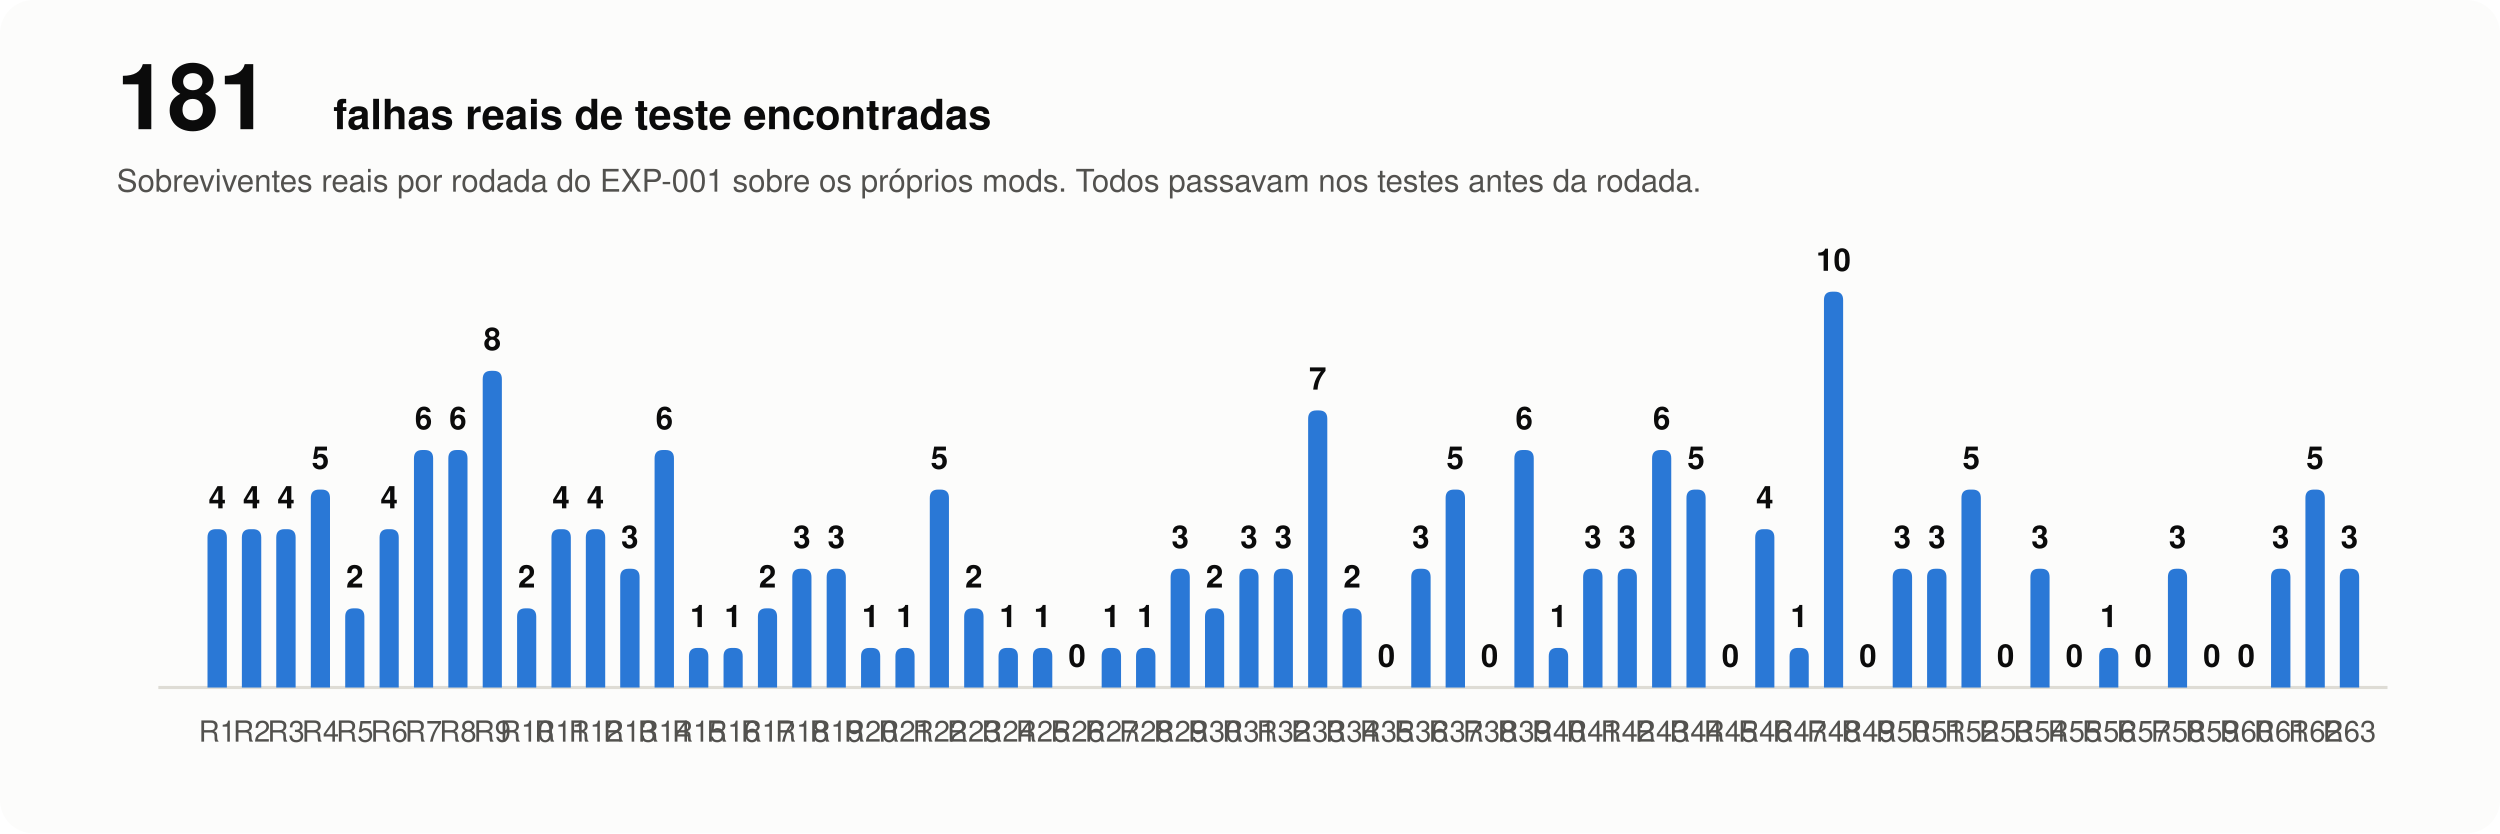
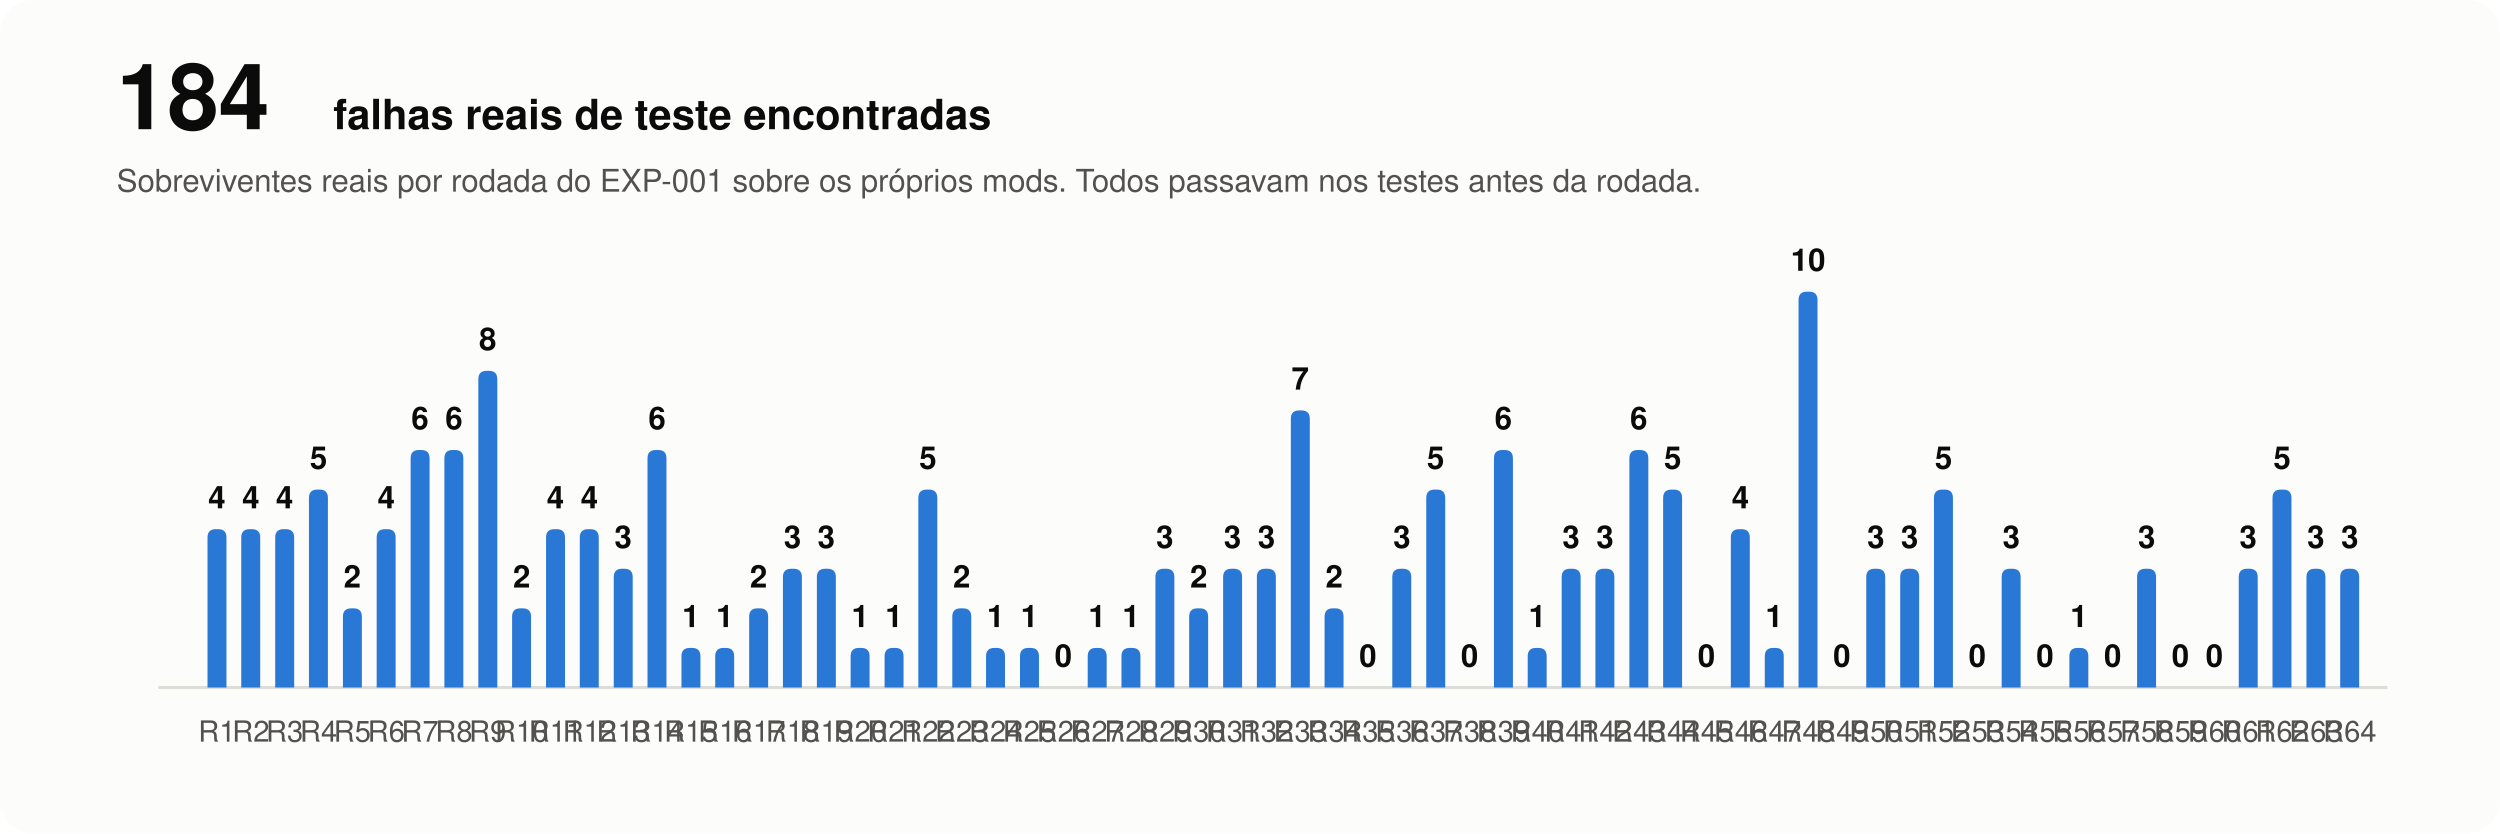
- <svg xmlns="http://www.w3.org/2000/svg" viewBox="0 0 1200 400" width="1200" height="400" role="img" aria-label="181 falhas reais de teste encontradas em 63 rodadas" font-family="ui-sans-serif, -apple-system, 'Segoe UI', Helvetica, Arial, sans-serif">
+ <svg xmlns="http://www.w3.org/2000/svg" viewBox="0 0 1200 400" width="1200" height="400" role="img" aria-label="184 falhas reais de teste encontradas em 64 rodadas" font-family="ui-sans-serif, -apple-system, 'Segoe UI', Helvetica, Arial, sans-serif">
  <style>
  .sup { fill: #fcfcfb; } .sup2 { fill: #f3f2ef; } .borda { stroke: #dedcd5; }
  .t1 { fill: #0b0b0b; } .t2 { fill: #52514e; } .t3 { fill: #8a887f; }
  .ac { fill: #2a78d6; } .acs { stroke: #2a78d6; } .acf { fill: #e8f1fb; }
  .ok { fill: #0f7a3d; } .okf { fill: #e3f3e8; }
  @media (prefers-color-scheme: dark) {
    .sup { fill: #1a1a19; } .sup2 { fill: #232322; } .borda { stroke: #3a3936; }
    .t1 { fill: #f0efec; } .t2 { fill: #c3c2b7; } .t3 { fill: #8f8d84; }
    .ac { fill: #3987e5; } .acs { stroke: #3987e5; } .acf { fill: #1d2c40; }
    .ok { fill: #4cc27a; } .okf { fill: #16301f; }
  }
  @media (prefers-reduced-motion: reduce) { * { animation: none !important; } }

  .barra { transform-box: fill-box; transform-origin: bottom; animation: cresce 1.1s cubic-bezier(.2,.8,.2,1); }
  @keyframes cresce { from { transform: scaleY(0); } to { transform: scaleY(1); } }
</style>
  <rect width="1200" height="400" rx="16" class="sup" />
-   <text x="56" y="62" font-size="44" font-weight="800" class="t1">181</text>
+   <text x="56" y="62" font-size="44" font-weight="800" class="t1">184</text>
  <text x="160" y="62" font-size="20" font-weight="700" class="t1">falhas reais de teste encontradas</text>
  <text x="56" y="92" font-size="15" class="t2">Sobreviventes reais por rodada do EXP-001 sobre os próprios mods. Todos passavam nos testes antes da rodada.</text>
  <line x1="76" y1="330" x2="1146" y2="330" class="borda" stroke-width="1.5" />
  <g class="barra">
-     <path d="M99.6,330 L99.6,258.0 Q99.6,254.0 103.6,254.0 L104.9,254.0 Q108.9,254.0 108.9,258.0 L108.9,330 Z" class="ac" />
-   </g>
-   <text x="104.3" y="244.0" font-size="15" font-weight="700" class="t1" text-anchor="middle">4</text>
-   <text x="104.3" y="356" font-size="14" class="t2" text-anchor="middle">R1</text>
-   <g class="barra">
-     <path d="M116.1,330 L116.1,258.0 Q116.1,254.0 120.1,254.0 L121.4,254.0 Q125.4,254.0 125.4,258.0 L125.4,330 Z" class="ac" />
-   </g>
-   <text x="120.8" y="244.0" font-size="15" font-weight="700" class="t1" text-anchor="middle">4</text>
-   <text x="120.8" y="356" font-size="14" class="t2" text-anchor="middle">R2</text>
-   <g class="barra">
-     <path d="M132.6,330 L132.6,258.0 Q132.6,254.0 136.6,254.0 L137.9,254.0 Q141.9,254.0 141.9,258.0 L141.9,330 Z" class="ac" />
-   </g>
-   <text x="137.3" y="244.0" font-size="15" font-weight="700" class="t1" text-anchor="middle">4</text>
-   <text x="137.3" y="356" font-size="14" class="t2" text-anchor="middle">R3</text>
-   <g class="barra">
-     <path d="M149.2,330 L149.2,239.0 Q149.2,235.0 153.2,235.0 L154.4,235.0 Q158.4,235.0 158.4,239.0 L158.4,330 Z" class="ac" />
-   </g>
-   <text x="153.8" y="225.0" font-size="15" font-weight="700" class="t1" text-anchor="middle">5</text>
-   <text x="153.8" y="356" font-size="14" class="t2" text-anchor="middle">R4</text>
-   <g class="barra">
-     <path d="M165.7,330 L165.7,296.0 Q165.7,292.0 169.7,292.0 L170.9,292.0 Q174.9,292.0 174.9,296.0 L174.9,330 Z" class="ac" />
-   </g>
-   <text x="170.3" y="282.0" font-size="15" font-weight="700" class="t1" text-anchor="middle">2</text>
-   <text x="170.3" y="356" font-size="14" class="t2" text-anchor="middle">R5</text>
-   <g class="barra">
-     <path d="M182.2,330 L182.2,258.0 Q182.2,254.0 186.2,254.0 L187.4,254.0 Q191.4,254.0 191.4,258.0 L191.4,330 Z" class="ac" />
-   </g>
-   <text x="186.8" y="244.0" font-size="15" font-weight="700" class="t1" text-anchor="middle">4</text>
-   <text x="186.8" y="356" font-size="14" class="t2" text-anchor="middle">R6</text>
-   <g class="barra">
-     <path d="M198.7,330 L198.7,220.0 Q198.7,216.0 202.7,216.0 L203.9,216.0 Q207.9,216.0 207.9,220.0 L207.9,330 Z" class="ac" />
-   </g>
-   <text x="203.3" y="206.0" font-size="15" font-weight="700" class="t1" text-anchor="middle">6</text>
-   <text x="203.3" y="356" font-size="14" class="t2" text-anchor="middle">R7</text>
-   <g class="barra">
-     <path d="M215.2,330 L215.2,220.0 Q215.2,216.0 219.2,216.0 L220.4,216.0 Q224.4,216.0 224.4,220.0 L224.4,330 Z" class="ac" />
-   </g>
-   <text x="219.8" y="206.0" font-size="15" font-weight="700" class="t1" text-anchor="middle">6</text>
-   <text x="219.8" y="356" font-size="14" class="t2" text-anchor="middle">R8</text>
-   <g class="barra">
-     <path d="M231.7,330 L231.7,182.0 Q231.7,178.0 235.7,178.0 L236.9,178.0 Q240.9,178.0 240.9,182.0 L240.9,330 Z" class="ac" />
-   </g>
-   <text x="236.3" y="168.0" font-size="15" font-weight="700" class="t1" text-anchor="middle">8</text>
-   <text x="236.3" y="356" font-size="14" class="t2" text-anchor="middle">R9</text>
-   <g class="barra">
-     <path d="M248.2,330 L248.2,296.0 Q248.2,292.0 252.2,292.0 L253.4,292.0 Q257.4,292.0 257.4,296.0 L257.4,330 Z" class="ac" />
-   </g>
-   <text x="252.8" y="282.0" font-size="15" font-weight="700" class="t1" text-anchor="middle">2</text>
-   <text x="252.8" y="356" font-size="14" class="t2" text-anchor="middle">R10</text>
-   <g class="barra">
-     <path d="M264.7,330 L264.7,258.0 Q264.7,254.0 268.7,254.0 L270.0,254.0 Q274.0,254.0 274.0,258.0 L274.0,330 Z" class="ac" />
-   </g>
-   <text x="269.3" y="244.0" font-size="15" font-weight="700" class="t1" text-anchor="middle">4</text>
-   <text x="269.3" y="356" font-size="14" class="t2" text-anchor="middle">R11</text>
-   <g class="barra">
-     <path d="M281.2,330 L281.2,258.0 Q281.2,254.0 285.2,254.0 L286.5,254.0 Q290.5,254.0 290.5,258.0 L290.5,330 Z" class="ac" />
-   </g>
-   <text x="285.8" y="244.0" font-size="15" font-weight="700" class="t1" text-anchor="middle">4</text>
-   <text x="285.8" y="356" font-size="14" class="t2" text-anchor="middle">R12</text>
-   <g class="barra">
-     <path d="M297.7,330 L297.7,277.0 Q297.7,273.0 301.7,273.0 L303.0,273.0 Q307.0,273.0 307.0,277.0 L307.0,330 Z" class="ac" />
-   </g>
-   <text x="302.3" y="263.0" font-size="15" font-weight="700" class="t1" text-anchor="middle">3</text>
-   <text x="302.3" y="356" font-size="14" class="t2" text-anchor="middle">R13</text>
-   <g class="barra">
-     <path d="M314.2,330 L314.2,220.0 Q314.2,216.0 318.2,216.0 L319.5,216.0 Q323.5,216.0 323.5,220.0 L323.5,330 Z" class="ac" />
-   </g>
-   <text x="318.9" y="206.0" font-size="15" font-weight="700" class="t1" text-anchor="middle">6</text>
-   <text x="318.9" y="356" font-size="14" class="t2" text-anchor="middle">R14</text>
-   <g class="barra">
-     <path d="M330.7,330 L330.7,315.0 Q330.7,311.0 334.7,311.0 L336.0,311.0 Q340.0,311.0 340.0,315.0 L340.0,330 Z" class="ac" />
-   </g>
-   <text x="335.4" y="301.0" font-size="15" font-weight="700" class="t1" text-anchor="middle">1</text>
-   <text x="335.4" y="356" font-size="14" class="t2" text-anchor="middle">R15</text>
-   <g class="barra">
-     <path d="M347.3,330 L347.3,315.0 Q347.3,311.0 351.3,311.0 L352.5,311.0 Q356.5,311.0 356.5,315.0 L356.5,330 Z" class="ac" />
-   </g>
-   <text x="351.9" y="301.0" font-size="15" font-weight="700" class="t1" text-anchor="middle">1</text>
-   <text x="351.9" y="356" font-size="14" class="t2" text-anchor="middle">R16</text>
-   <g class="barra">
-     <path d="M363.8,330 L363.8,296.0 Q363.8,292.0 367.8,292.0 L369.0,292.0 Q373.0,292.0 373.0,296.0 L373.0,330 Z" class="ac" />
-   </g>
-   <text x="368.4" y="282.0" font-size="15" font-weight="700" class="t1" text-anchor="middle">2</text>
-   <text x="368.4" y="356" font-size="14" class="t2" text-anchor="middle">R17</text>
-   <g class="barra">
-     <path d="M380.3,330 L380.3,277.0 Q380.3,273.0 384.3,273.0 L385.5,273.0 Q389.5,273.0 389.5,277.0 L389.5,330 Z" class="ac" />
-   </g>
-   <text x="384.9" y="263.0" font-size="15" font-weight="700" class="t1" text-anchor="middle">3</text>
-   <text x="384.9" y="356" font-size="14" class="t2" text-anchor="middle">R18</text>
-   <g class="barra">
-     <path d="M396.8,330 L396.8,277.0 Q396.8,273.0 400.8,273.0 L402.0,273.0 Q406.0,273.0 406.0,277.0 L406.0,330 Z" class="ac" />
-   </g>
-   <text x="401.4" y="263.0" font-size="15" font-weight="700" class="t1" text-anchor="middle">3</text>
-   <text x="401.4" y="356" font-size="14" class="t2" text-anchor="middle">R19</text>
-   <g class="barra">
-     <path d="M413.3,330 L413.3,315.0 Q413.3,311.0 417.3,311.0 L418.5,311.0 Q422.5,311.0 422.5,315.0 L422.5,330 Z" class="ac" />
-   </g>
-   <text x="417.9" y="301.0" font-size="15" font-weight="700" class="t1" text-anchor="middle">1</text>
-   <text x="417.9" y="356" font-size="14" class="t2" text-anchor="middle">R20</text>
-   <g class="barra">
-     <path d="M429.8,330 L429.8,315.0 Q429.8,311.0 433.8,311.0 L435.0,311.0 Q439.0,311.0 439.0,315.0 L439.0,330 Z" class="ac" />
-   </g>
-   <text x="434.4" y="301.0" font-size="15" font-weight="700" class="t1" text-anchor="middle">1</text>
-   <text x="434.4" y="356" font-size="14" class="t2" text-anchor="middle">R21</text>
-   <g class="barra">
-     <path d="M446.3,330 L446.3,239.0 Q446.3,235.0 450.3,235.0 L451.5,235.0 Q455.5,235.0 455.5,239.0 L455.5,330 Z" class="ac" />
-   </g>
-   <text x="450.9" y="225.0" font-size="15" font-weight="700" class="t1" text-anchor="middle">5</text>
-   <text x="450.9" y="356" font-size="14" class="t2" text-anchor="middle">R22</text>
-   <g class="barra">
-     <path d="M462.8,330 L462.8,296.0 Q462.8,292.0 466.8,292.0 L468.1,292.0 Q472.1,292.0 472.1,296.0 L472.1,330 Z" class="ac" />
-   </g>
-   <text x="467.4" y="282.0" font-size="15" font-weight="700" class="t1" text-anchor="middle">2</text>
-   <text x="467.4" y="356" font-size="14" class="t2" text-anchor="middle">R23</text>
-   <g class="barra">
-     <path d="M479.3,330 L479.3,315.0 Q479.3,311.0 483.3,311.0 L484.6,311.0 Q488.6,311.0 488.6,315.0 L488.6,330 Z" class="ac" />
-   </g>
-   <text x="483.9" y="301.0" font-size="15" font-weight="700" class="t1" text-anchor="middle">1</text>
-   <text x="483.9" y="356" font-size="14" class="t2" text-anchor="middle">R24</text>
-   <g class="barra">
-     <path d="M495.8,330 L495.8,315.0 Q495.8,311.0 499.8,311.0 L501.1,311.0 Q505.1,311.0 505.1,315.0 L505.1,330 Z" class="ac" />
-   </g>
-   <text x="500.4" y="301.0" font-size="15" font-weight="700" class="t1" text-anchor="middle">1</text>
-   <text x="500.4" y="356" font-size="14" class="t2" text-anchor="middle">R25</text>
-   <g class="barra">
-     <path d="M512.3,330 L512.3,330.0 Q512.3,330.0 512.3,330.0 L521.6,330.0 Q521.6,330.0 521.6,330.0 L521.6,330 Z" class="ac" />
-   </g>
-   <text x="517.0" y="320.0" font-size="15" font-weight="700" class="t1" text-anchor="middle">0</text>
-   <text x="517.0" y="356" font-size="14" class="t2" text-anchor="middle">R26</text>
-   <g class="barra">
-     <path d="M528.8,330 L528.8,315.0 Q528.8,311.0 532.8,311.0 L534.1,311.0 Q538.1,311.0 538.1,315.0 L538.1,330 Z" class="ac" />
-   </g>
-   <text x="533.5" y="301.0" font-size="15" font-weight="700" class="t1" text-anchor="middle">1</text>
-   <text x="533.5" y="356" font-size="14" class="t2" text-anchor="middle">R27</text>
-   <g class="barra">
-     <path d="M545.3,330 L545.3,315.0 Q545.3,311.0 549.3,311.0 L550.6,311.0 Q554.6,311.0 554.6,315.0 L554.6,330 Z" class="ac" />
-   </g>
-   <text x="550.0" y="301.0" font-size="15" font-weight="700" class="t1" text-anchor="middle">1</text>
-   <text x="550.0" y="356" font-size="14" class="t2" text-anchor="middle">R28</text>
-   <g class="barra">
-     <path d="M561.9,330 L561.9,277.0 Q561.9,273.0 565.9,273.0 L567.1,273.0 Q571.1,273.0 571.1,277.0 L571.1,330 Z" class="ac" />
-   </g>
-   <text x="566.5" y="263.0" font-size="15" font-weight="700" class="t1" text-anchor="middle">3</text>
-   <text x="566.5" y="356" font-size="14" class="t2" text-anchor="middle">R29</text>
-   <g class="barra">
-     <path d="M578.4,330 L578.4,296.0 Q578.4,292.0 582.4,292.0 L583.6,292.0 Q587.6,292.0 587.6,296.0 L587.6,330 Z" class="ac" />
-   </g>
-   <text x="583.0" y="282.0" font-size="15" font-weight="700" class="t1" text-anchor="middle">2</text>
-   <text x="583.0" y="356" font-size="14" class="t2" text-anchor="middle">R30</text>
-   <g class="barra">
-     <path d="M594.9,330 L594.9,277.0 Q594.9,273.0 598.9,273.0 L600.1,273.0 Q604.1,273.0 604.1,277.0 L604.1,330 Z" class="ac" />
-   </g>
-   <text x="599.5" y="263.0" font-size="15" font-weight="700" class="t1" text-anchor="middle">3</text>
-   <text x="599.5" y="356" font-size="14" class="t2" text-anchor="middle">R31</text>
-   <g class="barra">
-     <path d="M611.4,330 L611.4,277.0 Q611.4,273.0 615.4,273.0 L616.6,273.0 Q620.6,273.0 620.6,277.0 L620.6,330 Z" class="ac" />
-   </g>
-   <text x="616.0" y="263.0" font-size="15" font-weight="700" class="t1" text-anchor="middle">3</text>
-   <text x="616.0" y="356" font-size="14" class="t2" text-anchor="middle">R32</text>
-   <g class="barra">
-     <path d="M627.9,330 L627.9,201.0 Q627.9,197.0 631.9,197.0 L633.1,197.0 Q637.1,197.0 637.1,201.0 L637.1,330 Z" class="ac" />
-   </g>
-   <text x="632.5" y="187.0" font-size="15" font-weight="700" class="t1" text-anchor="middle">7</text>
-   <text x="632.5" y="356" font-size="14" class="t2" text-anchor="middle">R33</text>
-   <g class="barra">
-     <path d="M644.4,330 L644.4,296.0 Q644.4,292.0 648.4,292.0 L649.6,292.0 Q653.6,292.0 653.6,296.0 L653.6,330 Z" class="ac" />
-   </g>
-   <text x="649.0" y="282.0" font-size="15" font-weight="700" class="t1" text-anchor="middle">2</text>
-   <text x="649.0" y="356" font-size="14" class="t2" text-anchor="middle">R34</text>
-   <g class="barra">
-     <path d="M660.9,330 L660.9,330.0 Q660.9,330.0 660.9,330.0 L670.1,330.0 Q670.1,330.0 670.1,330.0 L670.1,330 Z" class="ac" />
-   </g>
-   <text x="665.5" y="320.0" font-size="15" font-weight="700" class="t1" text-anchor="middle">0</text>
-   <text x="665.5" y="356" font-size="14" class="t2" text-anchor="middle">R35</text>
-   <g class="barra">
-     <path d="M677.4,330 L677.4,277.0 Q677.4,273.0 681.4,273.0 L682.7,273.0 Q686.7,273.0 686.7,277.0 L686.7,330 Z" class="ac" />
-   </g>
-   <text x="682.0" y="263.0" font-size="15" font-weight="700" class="t1" text-anchor="middle">3</text>
-   <text x="682.0" y="356" font-size="14" class="t2" text-anchor="middle">R36</text>
-   <g class="barra">
-     <path d="M693.9,330 L693.9,239.0 Q693.9,235.0 697.9,235.0 L699.2,235.0 Q703.2,235.0 703.2,239.0 L703.2,330 Z" class="ac" />
-   </g>
-   <text x="698.5" y="225.0" font-size="15" font-weight="700" class="t1" text-anchor="middle">5</text>
-   <text x="698.5" y="356" font-size="14" class="t2" text-anchor="middle">R37</text>
-   <g class="barra">
-     <path d="M710.4,330 L710.4,330.0 Q710.4,330.0 710.4,330.0 L719.7,330.0 Q719.7,330.0 719.7,330.0 L719.7,330 Z" class="ac" />
-   </g>
-   <text x="715.0" y="320.0" font-size="15" font-weight="700" class="t1" text-anchor="middle">0</text>
-   <text x="715.0" y="356" font-size="14" class="t2" text-anchor="middle">R38</text>
-   <g class="barra">
-     <path d="M726.9,330 L726.9,220.0 Q726.9,216.0 730.9,216.0 L732.2,216.0 Q736.2,216.0 736.2,220.0 L736.2,330 Z" class="ac" />
-   </g>
-   <text x="731.6" y="206.0" font-size="15" font-weight="700" class="t1" text-anchor="middle">6</text>
-   <text x="731.6" y="356" font-size="14" class="t2" text-anchor="middle">R39</text>
-   <g class="barra">
-     <path d="M743.4,330 L743.4,315.0 Q743.4,311.0 747.4,311.0 L748.7,311.0 Q752.7,311.0 752.7,315.0 L752.7,330 Z" class="ac" />
-   </g>
-   <text x="748.1" y="301.0" font-size="15" font-weight="700" class="t1" text-anchor="middle">1</text>
-   <text x="748.1" y="356" font-size="14" class="t2" text-anchor="middle">R40</text>
-   <g class="barra">
-     <path d="M759.9,330 L759.9,277.0 Q759.9,273.0 763.9,273.0 L765.2,273.0 Q769.2,273.0 769.2,277.0 L769.2,330 Z" class="ac" />
-   </g>
-   <text x="764.6" y="263.0" font-size="15" font-weight="700" class="t1" text-anchor="middle">3</text>
-   <text x="764.6" y="356" font-size="14" class="t2" text-anchor="middle">R41</text>
-   <g class="barra">
-     <path d="M776.5,330 L776.5,277.0 Q776.5,273.0 780.5,273.0 L781.7,273.0 Q785.7,273.0 785.7,277.0 L785.7,330 Z" class="ac" />
-   </g>
-   <text x="781.1" y="263.0" font-size="15" font-weight="700" class="t1" text-anchor="middle">3</text>
-   <text x="781.1" y="356" font-size="14" class="t2" text-anchor="middle">R42</text>
-   <g class="barra">
-     <path d="M793.0,330 L793.0,220.0 Q793.0,216.0 797.0,216.0 L798.2,216.0 Q802.2,216.0 802.2,220.0 L802.2,330 Z" class="ac" />
-   </g>
-   <text x="797.6" y="206.0" font-size="15" font-weight="700" class="t1" text-anchor="middle">6</text>
-   <text x="797.6" y="356" font-size="14" class="t2" text-anchor="middle">R43</text>
-   <g class="barra">
-     <path d="M809.5,330 L809.5,239.0 Q809.5,235.0 813.5,235.0 L814.7,235.0 Q818.7,235.0 818.7,239.0 L818.7,330 Z" class="ac" />
-   </g>
-   <text x="814.1" y="225.0" font-size="15" font-weight="700" class="t1" text-anchor="middle">5</text>
-   <text x="814.1" y="356" font-size="14" class="t2" text-anchor="middle">R44</text>
-   <g class="barra">
-     <path d="M826.0,330 L826.0,330.0 Q826.0,330.0 826.0,330.0 L835.2,330.0 Q835.2,330.0 835.2,330.0 L835.2,330 Z" class="ac" />
-   </g>
-   <text x="830.6" y="320.0" font-size="15" font-weight="700" class="t1" text-anchor="middle">0</text>
-   <text x="830.6" y="356" font-size="14" class="t2" text-anchor="middle">R45</text>
-   <g class="barra">
-     <path d="M842.5,330 L842.5,258.0 Q842.5,254.0 846.5,254.0 L847.7,254.0 Q851.7,254.0 851.7,258.0 L851.7,330 Z" class="ac" />
-   </g>
-   <text x="847.1" y="244.0" font-size="15" font-weight="700" class="t1" text-anchor="middle">4</text>
-   <text x="847.1" y="356" font-size="14" class="t2" text-anchor="middle">R46</text>
-   <g class="barra">
-     <path d="M859.0,330 L859.0,315.0 Q859.0,311.0 863.0,311.0 L864.2,311.0 Q868.2,311.0 868.2,315.0 L868.2,330 Z" class="ac" />
-   </g>
-   <text x="863.6" y="301.0" font-size="15" font-weight="700" class="t1" text-anchor="middle">1</text>
-   <text x="863.6" y="356" font-size="14" class="t2" text-anchor="middle">R47</text>
-   <g class="barra">
-     <path d="M875.5,330 L875.5,144.0 Q875.5,140.0 879.5,140.0 L880.7,140.0 Q884.7,140.0 884.7,144.0 L884.7,330 Z" class="ac" />
-   </g>
-   <text x="880.1" y="130.0" font-size="15" font-weight="700" class="t1" text-anchor="middle">10</text>
-   <text x="880.1" y="356" font-size="14" class="t2" text-anchor="middle">R48</text>
-   <g class="barra">
-     <path d="M892.0,330 L892.0,330.0 Q892.0,330.0 892.0,330.0 L901.3,330.0 Q901.3,330.0 901.3,330.0 L901.3,330 Z" class="ac" />
-   </g>
-   <text x="896.6" y="320.0" font-size="15" font-weight="700" class="t1" text-anchor="middle">0</text>
-   <text x="896.6" y="356" font-size="14" class="t2" text-anchor="middle">R49</text>
-   <g class="barra">
-     <path d="M908.5,330 L908.5,277.0 Q908.5,273.0 912.5,273.0 L913.8,273.0 Q917.8,273.0 917.8,277.0 L917.8,330 Z" class="ac" />
-   </g>
-   <text x="913.1" y="263.0" font-size="15" font-weight="700" class="t1" text-anchor="middle">3</text>
-   <text x="913.1" y="356" font-size="14" class="t2" text-anchor="middle">R50</text>
-   <g class="barra">
-     <path d="M925.0,330 L925.0,277.0 Q925.0,273.0 929.0,273.0 L930.3,273.0 Q934.3,273.0 934.3,277.0 L934.3,330 Z" class="ac" />
-   </g>
-   <text x="929.7" y="263.0" font-size="15" font-weight="700" class="t1" text-anchor="middle">3</text>
-   <text x="929.7" y="356" font-size="14" class="t2" text-anchor="middle">R51</text>
-   <g class="barra">
-     <path d="M941.5,330 L941.5,239.0 Q941.5,235.0 945.5,235.0 L946.8,235.0 Q950.8,235.0 950.8,239.0 L950.8,330 Z" class="ac" />
-   </g>
-   <text x="946.2" y="225.0" font-size="15" font-weight="700" class="t1" text-anchor="middle">5</text>
-   <text x="946.2" y="356" font-size="14" class="t2" text-anchor="middle">R52</text>
-   <g class="barra">
-     <path d="M958.0,330 L958.0,330.0 Q958.0,330.0 958.0,330.0 L967.3,330.0 Q967.3,330.0 967.3,330.0 L967.3,330 Z" class="ac" />
-   </g>
-   <text x="962.7" y="320.0" font-size="15" font-weight="700" class="t1" text-anchor="middle">0</text>
-   <text x="962.7" y="356" font-size="14" class="t2" text-anchor="middle">R53</text>
-   <g class="barra">
-     <path d="M974.6,330 L974.6,277.0 Q974.6,273.0 978.6,273.0 L979.8,273.0 Q983.8,273.0 983.8,277.0 L983.8,330 Z" class="ac" />
-   </g>
-   <text x="979.2" y="263.0" font-size="15" font-weight="700" class="t1" text-anchor="middle">3</text>
-   <text x="979.2" y="356" font-size="14" class="t2" text-anchor="middle">R54</text>
-   <g class="barra">
-     <path d="M991.1,330 L991.1,330.0 Q991.1,330.0 991.1,330.0 L1000.3,330.0 Q1000.3,330.0 1000.3,330.0 L1000.3,330 Z" class="ac" />
-   </g>
-   <text x="995.7" y="320.0" font-size="15" font-weight="700" class="t1" text-anchor="middle">0</text>
-   <text x="995.7" y="356" font-size="14" class="t2" text-anchor="middle">R55</text>
-   <g class="barra">
-     <path d="M1007.6,330 L1007.6,315.0 Q1007.6,311.0 1011.6,311.0 L1012.8,311.0 Q1016.8,311.0 1016.8,315.0 L1016.8,330 Z" class="ac" />
-   </g>
-   <text x="1012.2" y="301.0" font-size="15" font-weight="700" class="t1" text-anchor="middle">1</text>
-   <text x="1012.2" y="356" font-size="14" class="t2" text-anchor="middle">R56</text>
-   <g class="barra">
-     <path d="M1024.1,330 L1024.1,330.0 Q1024.1,330.0 1024.1,330.0 L1033.3,330.0 Q1033.3,330.0 1033.3,330.0 L1033.3,330 Z" class="ac" />
-   </g>
-   <text x="1028.7" y="320.0" font-size="15" font-weight="700" class="t1" text-anchor="middle">0</text>
-   <text x="1028.7" y="356" font-size="14" class="t2" text-anchor="middle">R57</text>
-   <g class="barra">
-     <path d="M1040.6,330 L1040.6,277.0 Q1040.6,273.0 1044.6,273.0 L1045.8,273.0 Q1049.8,273.0 1049.8,277.0 L1049.8,330 Z" class="ac" />
-   </g>
-   <text x="1045.2" y="263.0" font-size="15" font-weight="700" class="t1" text-anchor="middle">3</text>
-   <text x="1045.2" y="356" font-size="14" class="t2" text-anchor="middle">R58</text>
-   <g class="barra">
-     <path d="M1057.1,330 L1057.1,330.0 Q1057.1,330.0 1057.1,330.0 L1066.3,330.0 Q1066.3,330.0 1066.3,330.0 L1066.3,330 Z" class="ac" />
-   </g>
-   <text x="1061.7" y="320.0" font-size="15" font-weight="700" class="t1" text-anchor="middle">0</text>
-   <text x="1061.7" y="356" font-size="14" class="t2" text-anchor="middle">R59</text>
-   <g class="barra">
-     <path d="M1073.6,330 L1073.6,330.0 Q1073.6,330.0 1073.6,330.0 L1082.8,330.0 Q1082.8,330.0 1082.8,330.0 L1082.8,330 Z" class="ac" />
-   </g>
-   <text x="1078.2" y="320.0" font-size="15" font-weight="700" class="t1" text-anchor="middle">0</text>
-   <text x="1078.2" y="356" font-size="14" class="t2" text-anchor="middle">R60</text>
-   <g class="barra">
-     <path d="M1090.1,330 L1090.1,277.0 Q1090.1,273.0 1094.1,273.0 L1095.4,273.0 Q1099.4,273.0 1099.4,277.0 L1099.4,330 Z" class="ac" />
-   </g>
-   <text x="1094.7" y="263.0" font-size="15" font-weight="700" class="t1" text-anchor="middle">3</text>
-   <text x="1094.7" y="356" font-size="14" class="t2" text-anchor="middle">R61</text>
-   <g class="barra">
-     <path d="M1106.6,330 L1106.6,239.0 Q1106.6,235.0 1110.6,235.0 L1111.9,235.0 Q1115.9,235.0 1115.9,239.0 L1115.9,330 Z" class="ac" />
-   </g>
-   <text x="1111.2" y="225.0" font-size="15" font-weight="700" class="t1" text-anchor="middle">5</text>
-   <text x="1111.2" y="356" font-size="14" class="t2" text-anchor="middle">R62</text>
-   <g class="barra">
-     <path d="M1123.1,330 L1123.1,277.0 Q1123.1,273.0 1127.1,273.0 L1128.4,273.0 Q1132.4,273.0 1132.4,277.0 L1132.4,330 Z" class="ac" />
-   </g>
-   <text x="1127.7" y="263.0" font-size="15" font-weight="700" class="t1" text-anchor="middle">3</text>
-   <text x="1127.7" y="356" font-size="14" class="t2" text-anchor="middle">R63</text>
+     <path d="M99.6,330 L99.6,258.0 Q99.6,254.0 103.6,254.0 L104.7,254.0 Q108.7,254.0 108.7,258.0 L108.7,330 Z" class="ac" />
+   </g>
+   <text x="104.1" y="244.0" font-size="15" font-weight="700" class="t1" text-anchor="middle">4</text>
+   <text x="104.1" y="356" font-size="14" class="t2" text-anchor="middle">R1</text>
+   <g class="barra">
+     <path d="M115.8,330 L115.8,258.0 Q115.8,254.0 119.8,254.0 L120.9,254.0 Q124.9,254.0 124.9,258.0 L124.9,330 Z" class="ac" />
+   </g>
+   <text x="120.4" y="244.0" font-size="15" font-weight="700" class="t1" text-anchor="middle">4</text>
+   <text x="120.4" y="356" font-size="14" class="t2" text-anchor="middle">R2</text>
+   <g class="barra">
+     <path d="M132.1,330 L132.1,258.0 Q132.1,254.0 136.1,254.0 L137.2,254.0 Q141.2,254.0 141.2,258.0 L141.2,330 Z" class="ac" />
+   </g>
+   <text x="136.6" y="244.0" font-size="15" font-weight="700" class="t1" text-anchor="middle">4</text>
+   <text x="136.6" y="356" font-size="14" class="t2" text-anchor="middle">R3</text>
+   <g class="barra">
+     <path d="M148.3,330 L148.3,239.0 Q148.3,235.0 152.3,235.0 L153.4,235.0 Q157.4,235.0 157.4,239.0 L157.4,330 Z" class="ac" />
+   </g>
+   <text x="152.9" y="225.0" font-size="15" font-weight="700" class="t1" text-anchor="middle">5</text>
+   <text x="152.9" y="356" font-size="14" class="t2" text-anchor="middle">R4</text>
+   <g class="barra">
+     <path d="M164.6,330 L164.6,296.0 Q164.6,292.0 168.6,292.0 L169.7,292.0 Q173.7,292.0 173.7,296.0 L173.7,330 Z" class="ac" />
+   </g>
+   <text x="169.1" y="282.0" font-size="15" font-weight="700" class="t1" text-anchor="middle">2</text>
+   <text x="169.1" y="356" font-size="14" class="t2" text-anchor="middle">R5</text>
+   <g class="barra">
+     <path d="M180.8,330 L180.8,258.0 Q180.8,254.0 184.8,254.0 L185.9,254.0 Q189.9,254.0 189.9,258.0 L189.9,330 Z" class="ac" />
+   </g>
+   <text x="185.4" y="244.0" font-size="15" font-weight="700" class="t1" text-anchor="middle">4</text>
+   <text x="185.4" y="356" font-size="14" class="t2" text-anchor="middle">R6</text>
+   <g class="barra">
+     <path d="M197.1,330 L197.1,220.0 Q197.1,216.0 201.1,216.0 L202.2,216.0 Q206.2,216.0 206.2,220.0 L206.2,330 Z" class="ac" />
+   </g>
+   <text x="201.6" y="206.0" font-size="15" font-weight="700" class="t1" text-anchor="middle">6</text>
+   <text x="201.6" y="356" font-size="14" class="t2" text-anchor="middle">R7</text>
+   <g class="barra">
+     <path d="M213.3,330 L213.3,220.0 Q213.3,216.0 217.3,216.0 L218.4,216.0 Q222.4,216.0 222.4,220.0 L222.4,330 Z" class="ac" />
+   </g>
+   <text x="217.9" y="206.0" font-size="15" font-weight="700" class="t1" text-anchor="middle">6</text>
+   <text x="217.9" y="356" font-size="14" class="t2" text-anchor="middle">R8</text>
+   <g class="barra">
+     <path d="M229.6,330 L229.6,182.0 Q229.6,178.0 233.6,178.0 L234.7,178.0 Q238.7,178.0 238.7,182.0 L238.7,330 Z" class="ac" />
+   </g>
+   <text x="234.1" y="168.0" font-size="15" font-weight="700" class="t1" text-anchor="middle">8</text>
+   <text x="234.1" y="356" font-size="14" class="t2" text-anchor="middle">R9</text>
+   <g class="barra">
+     <path d="M245.8,330 L245.8,296.0 Q245.8,292.0 249.8,292.0 L250.9,292.0 Q254.9,292.0 254.9,296.0 L254.9,330 Z" class="ac" />
+   </g>
+   <text x="250.4" y="282.0" font-size="15" font-weight="700" class="t1" text-anchor="middle">2</text>
+   <text x="250.4" y="356" font-size="14" class="t2" text-anchor="middle">R10</text>
+   <g class="barra">
+     <path d="M262.1,330 L262.1,258.0 Q262.1,254.0 266.1,254.0 L267.2,254.0 Q271.2,254.0 271.2,258.0 L271.2,330 Z" class="ac" />
+   </g>
+   <text x="266.6" y="244.0" font-size="15" font-weight="700" class="t1" text-anchor="middle">4</text>
+   <text x="266.6" y="356" font-size="14" class="t2" text-anchor="middle">R11</text>
+   <g class="barra">
+     <path d="M278.3,330 L278.3,258.0 Q278.3,254.0 282.3,254.0 L283.4,254.0 Q287.4,254.0 287.4,258.0 L287.4,330 Z" class="ac" />
+   </g>
+   <text x="282.9" y="244.0" font-size="15" font-weight="700" class="t1" text-anchor="middle">4</text>
+   <text x="282.9" y="356" font-size="14" class="t2" text-anchor="middle">R12</text>
+   <g class="barra">
+     <path d="M294.6,330 L294.6,277.0 Q294.6,273.0 298.6,273.0 L299.7,273.0 Q303.7,273.0 303.7,277.0 L303.7,330 Z" class="ac" />
+   </g>
+   <text x="299.1" y="263.0" font-size="15" font-weight="700" class="t1" text-anchor="middle">3</text>
+   <text x="299.1" y="356" font-size="14" class="t2" text-anchor="middle">R13</text>
+   <g class="barra">
+     <path d="M310.8,330 L310.8,220.0 Q310.8,216.0 314.8,216.0 L315.9,216.0 Q319.9,216.0 319.9,220.0 L319.9,330 Z" class="ac" />
+   </g>
+   <text x="315.4" y="206.0" font-size="15" font-weight="700" class="t1" text-anchor="middle">6</text>
+   <text x="315.4" y="356" font-size="14" class="t2" text-anchor="middle">R14</text>
+   <g class="barra">
+     <path d="M327.1,330 L327.1,315.0 Q327.1,311.0 331.1,311.0 L332.2,311.0 Q336.2,311.0 336.2,315.0 L336.2,330 Z" class="ac" />
+   </g>
+   <text x="331.6" y="301.0" font-size="15" font-weight="700" class="t1" text-anchor="middle">1</text>
+   <text x="331.6" y="356" font-size="14" class="t2" text-anchor="middle">R15</text>
+   <g class="barra">
+     <path d="M343.3,330 L343.3,315.0 Q343.3,311.0 347.3,311.0 L348.4,311.0 Q352.4,311.0 352.4,315.0 L352.4,330 Z" class="ac" />
+   </g>
+   <text x="347.9" y="301.0" font-size="15" font-weight="700" class="t1" text-anchor="middle">1</text>
+   <text x="347.9" y="356" font-size="14" class="t2" text-anchor="middle">R16</text>
+   <g class="barra">
+     <path d="M359.6,330 L359.6,296.0 Q359.6,292.0 363.6,292.0 L364.7,292.0 Q368.7,292.0 368.7,296.0 L368.7,330 Z" class="ac" />
+   </g>
+   <text x="364.1" y="282.0" font-size="15" font-weight="700" class="t1" text-anchor="middle">2</text>
+   <text x="364.1" y="356" font-size="14" class="t2" text-anchor="middle">R17</text>
+   <g class="barra">
+     <path d="M375.8,330 L375.8,277.0 Q375.8,273.0 379.8,273.0 L380.9,273.0 Q384.9,273.0 384.9,277.0 L384.9,330 Z" class="ac" />
+   </g>
+   <text x="380.4" y="263.0" font-size="15" font-weight="700" class="t1" text-anchor="middle">3</text>
+   <text x="380.4" y="356" font-size="14" class="t2" text-anchor="middle">R18</text>
+   <g class="barra">
+     <path d="M392.1,330 L392.1,277.0 Q392.1,273.0 396.1,273.0 L397.2,273.0 Q401.2,273.0 401.2,277.0 L401.2,330 Z" class="ac" />
+   </g>
+   <text x="396.6" y="263.0" font-size="15" font-weight="700" class="t1" text-anchor="middle">3</text>
+   <text x="396.6" y="356" font-size="14" class="t2" text-anchor="middle">R19</text>
+   <g class="barra">
+     <path d="M408.3,330 L408.3,315.0 Q408.3,311.0 412.3,311.0 L413.4,311.0 Q417.4,311.0 417.4,315.0 L417.4,330 Z" class="ac" />
+   </g>
+   <text x="412.9" y="301.0" font-size="15" font-weight="700" class="t1" text-anchor="middle">1</text>
+   <text x="412.9" y="356" font-size="14" class="t2" text-anchor="middle">R20</text>
+   <g class="barra">
+     <path d="M424.6,330 L424.6,315.0 Q424.6,311.0 428.6,311.0 L429.7,311.0 Q433.7,311.0 433.7,315.0 L433.7,330 Z" class="ac" />
+   </g>
+   <text x="429.1" y="301.0" font-size="15" font-weight="700" class="t1" text-anchor="middle">1</text>
+   <text x="429.1" y="356" font-size="14" class="t2" text-anchor="middle">R21</text>
+   <g class="barra">
+     <path d="M440.8,330 L440.8,239.0 Q440.8,235.0 444.8,235.0 L445.9,235.0 Q449.9,235.0 449.9,239.0 L449.9,330 Z" class="ac" />
+   </g>
+   <text x="445.4" y="225.0" font-size="15" font-weight="700" class="t1" text-anchor="middle">5</text>
+   <text x="445.4" y="356" font-size="14" class="t2" text-anchor="middle">R22</text>
+   <g class="barra">
+     <path d="M457.1,330 L457.1,296.0 Q457.1,292.0 461.1,292.0 L462.2,292.0 Q466.2,292.0 466.2,296.0 L466.2,330 Z" class="ac" />
+   </g>
+   <text x="461.6" y="282.0" font-size="15" font-weight="700" class="t1" text-anchor="middle">2</text>
+   <text x="461.6" y="356" font-size="14" class="t2" text-anchor="middle">R23</text>
+   <g class="barra">
+     <path d="M473.3,330 L473.3,315.0 Q473.3,311.0 477.3,311.0 L478.4,311.0 Q482.4,311.0 482.4,315.0 L482.4,330 Z" class="ac" />
+   </g>
+   <text x="477.9" y="301.0" font-size="15" font-weight="700" class="t1" text-anchor="middle">1</text>
+   <text x="477.9" y="356" font-size="14" class="t2" text-anchor="middle">R24</text>
+   <g class="barra">
+     <path d="M489.6,330 L489.6,315.0 Q489.6,311.0 493.6,311.0 L494.7,311.0 Q498.7,311.0 498.7,315.0 L498.7,330 Z" class="ac" />
+   </g>
+   <text x="494.1" y="301.0" font-size="15" font-weight="700" class="t1" text-anchor="middle">1</text>
+   <text x="494.1" y="356" font-size="14" class="t2" text-anchor="middle">R25</text>
+   <g class="barra">
+     <path d="M505.8,330 L505.8,330.0 Q505.8,330.0 505.8,330.0 L514.9,330.0 Q514.9,330.0 514.9,330.0 L514.9,330 Z" class="ac" />
+   </g>
+   <text x="510.4" y="320.0" font-size="15" font-weight="700" class="t1" text-anchor="middle">0</text>
+   <text x="510.4" y="356" font-size="14" class="t2" text-anchor="middle">R26</text>
+   <g class="barra">
+     <path d="M522.1,330 L522.1,315.0 Q522.1,311.0 526.1,311.0 L527.2,311.0 Q531.2,311.0 531.2,315.0 L531.2,330 Z" class="ac" />
+   </g>
+   <text x="526.6" y="301.0" font-size="15" font-weight="700" class="t1" text-anchor="middle">1</text>
+   <text x="526.6" y="356" font-size="14" class="t2" text-anchor="middle">R27</text>
+   <g class="barra">
+     <path d="M538.3,330 L538.3,315.0 Q538.3,311.0 542.3,311.0 L543.4,311.0 Q547.4,311.0 547.4,315.0 L547.4,330 Z" class="ac" />
+   </g>
+   <text x="542.9" y="301.0" font-size="15" font-weight="700" class="t1" text-anchor="middle">1</text>
+   <text x="542.9" y="356" font-size="14" class="t2" text-anchor="middle">R28</text>
+   <g class="barra">
+     <path d="M554.6,330 L554.6,277.0 Q554.6,273.0 558.6,273.0 L559.7,273.0 Q563.7,273.0 563.7,277.0 L563.7,330 Z" class="ac" />
+   </g>
+   <text x="559.1" y="263.0" font-size="15" font-weight="700" class="t1" text-anchor="middle">3</text>
+   <text x="559.1" y="356" font-size="14" class="t2" text-anchor="middle">R29</text>
+   <g class="barra">
+     <path d="M570.8,330 L570.8,296.0 Q570.8,292.0 574.8,292.0 L575.9,292.0 Q579.9,292.0 579.9,296.0 L579.9,330 Z" class="ac" />
+   </g>
+   <text x="575.4" y="282.0" font-size="15" font-weight="700" class="t1" text-anchor="middle">2</text>
+   <text x="575.4" y="356" font-size="14" class="t2" text-anchor="middle">R30</text>
+   <g class="barra">
+     <path d="M587.1,330 L587.1,277.0 Q587.1,273.0 591.1,273.0 L592.2,273.0 Q596.2,273.0 596.2,277.0 L596.2,330 Z" class="ac" />
+   </g>
+   <text x="591.6" y="263.0" font-size="15" font-weight="700" class="t1" text-anchor="middle">3</text>
+   <text x="591.6" y="356" font-size="14" class="t2" text-anchor="middle">R31</text>
+   <g class="barra">
+     <path d="M603.3,330 L603.3,277.0 Q603.3,273.0 607.3,273.0 L608.4,273.0 Q612.4,273.0 612.4,277.0 L612.4,330 Z" class="ac" />
+   </g>
+   <text x="607.9" y="263.0" font-size="15" font-weight="700" class="t1" text-anchor="middle">3</text>
+   <text x="607.9" y="356" font-size="14" class="t2" text-anchor="middle">R32</text>
+   <g class="barra">
+     <path d="M619.6,330 L619.6,201.0 Q619.6,197.0 623.6,197.0 L624.7,197.0 Q628.7,197.0 628.7,201.0 L628.7,330 Z" class="ac" />
+   </g>
+   <text x="624.1" y="187.0" font-size="15" font-weight="700" class="t1" text-anchor="middle">7</text>
+   <text x="624.1" y="356" font-size="14" class="t2" text-anchor="middle">R33</text>
+   <g class="barra">
+     <path d="M635.8,330 L635.8,296.0 Q635.8,292.0 639.8,292.0 L640.9,292.0 Q644.9,292.0 644.9,296.0 L644.9,330 Z" class="ac" />
+   </g>
+   <text x="640.4" y="282.0" font-size="15" font-weight="700" class="t1" text-anchor="middle">2</text>
+   <text x="640.4" y="356" font-size="14" class="t2" text-anchor="middle">R34</text>
+   <g class="barra">
+     <path d="M652.1,330 L652.1,330.0 Q652.1,330.0 652.1,330.0 L661.2,330.0 Q661.2,330.0 661.2,330.0 L661.2,330 Z" class="ac" />
+   </g>
+   <text x="656.6" y="320.0" font-size="15" font-weight="700" class="t1" text-anchor="middle">0</text>
+   <text x="656.6" y="356" font-size="14" class="t2" text-anchor="middle">R35</text>
+   <g class="barra">
+     <path d="M668.3,330 L668.3,277.0 Q668.3,273.0 672.3,273.0 L673.4,273.0 Q677.4,273.0 677.4,277.0 L677.4,330 Z" class="ac" />
+   </g>
+   <text x="672.9" y="263.0" font-size="15" font-weight="700" class="t1" text-anchor="middle">3</text>
+   <text x="672.9" y="356" font-size="14" class="t2" text-anchor="middle">R36</text>
+   <g class="barra">
+     <path d="M684.6,330 L684.6,239.0 Q684.6,235.0 688.6,235.0 L689.7,235.0 Q693.7,235.0 693.7,239.0 L693.7,330 Z" class="ac" />
+   </g>
+   <text x="689.1" y="225.0" font-size="15" font-weight="700" class="t1" text-anchor="middle">5</text>
+   <text x="689.1" y="356" font-size="14" class="t2" text-anchor="middle">R37</text>
+   <g class="barra">
+     <path d="M700.8,330 L700.8,330.0 Q700.8,330.0 700.8,330.0 L709.9,330.0 Q709.9,330.0 709.9,330.0 L709.9,330 Z" class="ac" />
+   </g>
+   <text x="705.4" y="320.0" font-size="15" font-weight="700" class="t1" text-anchor="middle">0</text>
+   <text x="705.4" y="356" font-size="14" class="t2" text-anchor="middle">R38</text>
+   <g class="barra">
+     <path d="M717.1,330 L717.1,220.0 Q717.1,216.0 721.1,216.0 L722.2,216.0 Q726.2,216.0 726.2,220.0 L726.2,330 Z" class="ac" />
+   </g>
+   <text x="721.6" y="206.0" font-size="15" font-weight="700" class="t1" text-anchor="middle">6</text>
+   <text x="721.6" y="356" font-size="14" class="t2" text-anchor="middle">R39</text>
+   <g class="barra">
+     <path d="M733.3,330 L733.3,315.0 Q733.3,311.0 737.3,311.0 L738.4,311.0 Q742.4,311.0 742.4,315.0 L742.4,330 Z" class="ac" />
+   </g>
+   <text x="737.9" y="301.0" font-size="15" font-weight="700" class="t1" text-anchor="middle">1</text>
+   <text x="737.9" y="356" font-size="14" class="t2" text-anchor="middle">R40</text>
+   <g class="barra">
+     <path d="M749.6,330 L749.6,277.0 Q749.6,273.0 753.6,273.0 L754.7,273.0 Q758.7,273.0 758.7,277.0 L758.7,330 Z" class="ac" />
+   </g>
+   <text x="754.1" y="263.0" font-size="15" font-weight="700" class="t1" text-anchor="middle">3</text>
+   <text x="754.1" y="356" font-size="14" class="t2" text-anchor="middle">R41</text>
+   <g class="barra">
+     <path d="M765.8,330 L765.8,277.0 Q765.8,273.0 769.8,273.0 L770.9,273.0 Q774.9,273.0 774.9,277.0 L774.9,330 Z" class="ac" />
+   </g>
+   <text x="770.4" y="263.0" font-size="15" font-weight="700" class="t1" text-anchor="middle">3</text>
+   <text x="770.4" y="356" font-size="14" class="t2" text-anchor="middle">R42</text>
+   <g class="barra">
+     <path d="M782.1,330 L782.1,220.0 Q782.1,216.0 786.1,216.0 L787.2,216.0 Q791.2,216.0 791.2,220.0 L791.2,330 Z" class="ac" />
+   </g>
+   <text x="786.6" y="206.0" font-size="15" font-weight="700" class="t1" text-anchor="middle">6</text>
+   <text x="786.6" y="356" font-size="14" class="t2" text-anchor="middle">R43</text>
+   <g class="barra">
+     <path d="M798.3,330 L798.3,239.0 Q798.3,235.0 802.3,235.0 L803.4,235.0 Q807.4,235.0 807.4,239.0 L807.4,330 Z" class="ac" />
+   </g>
+   <text x="802.9" y="225.0" font-size="15" font-weight="700" class="t1" text-anchor="middle">5</text>
+   <text x="802.9" y="356" font-size="14" class="t2" text-anchor="middle">R44</text>
+   <g class="barra">
+     <path d="M814.6,330 L814.6,330.0 Q814.6,330.0 814.6,330.0 L823.7,330.0 Q823.7,330.0 823.7,330.0 L823.7,330 Z" class="ac" />
+   </g>
+   <text x="819.1" y="320.0" font-size="15" font-weight="700" class="t1" text-anchor="middle">0</text>
+   <text x="819.1" y="356" font-size="14" class="t2" text-anchor="middle">R45</text>
+   <g class="barra">
+     <path d="M830.8,330 L830.8,258.0 Q830.8,254.0 834.8,254.0 L835.9,254.0 Q839.9,254.0 839.9,258.0 L839.9,330 Z" class="ac" />
+   </g>
+   <text x="835.4" y="244.0" font-size="15" font-weight="700" class="t1" text-anchor="middle">4</text>
+   <text x="835.4" y="356" font-size="14" class="t2" text-anchor="middle">R46</text>
+   <g class="barra">
+     <path d="M847.1,330 L847.1,315.0 Q847.1,311.0 851.1,311.0 L852.2,311.0 Q856.2,311.0 856.2,315.0 L856.2,330 Z" class="ac" />
+   </g>
+   <text x="851.6" y="301.0" font-size="15" font-weight="700" class="t1" text-anchor="middle">1</text>
+   <text x="851.6" y="356" font-size="14" class="t2" text-anchor="middle">R47</text>
+   <g class="barra">
+     <path d="M863.3,330 L863.3,144.0 Q863.3,140.0 867.3,140.0 L868.4,140.0 Q872.4,140.0 872.4,144.0 L872.4,330 Z" class="ac" />
+   </g>
+   <text x="867.9" y="130.0" font-size="15" font-weight="700" class="t1" text-anchor="middle">10</text>
+   <text x="867.9" y="356" font-size="14" class="t2" text-anchor="middle">R48</text>
+   <g class="barra">
+     <path d="M879.6,330 L879.6,330.0 Q879.6,330.0 879.6,330.0 L888.7,330.0 Q888.7,330.0 888.7,330.0 L888.7,330 Z" class="ac" />
+   </g>
+   <text x="884.1" y="320.0" font-size="15" font-weight="700" class="t1" text-anchor="middle">0</text>
+   <text x="884.1" y="356" font-size="14" class="t2" text-anchor="middle">R49</text>
+   <g class="barra">
+     <path d="M895.8,330 L895.8,277.0 Q895.8,273.0 899.8,273.0 L900.9,273.0 Q904.9,273.0 904.9,277.0 L904.9,330 Z" class="ac" />
+   </g>
+   <text x="900.4" y="263.0" font-size="15" font-weight="700" class="t1" text-anchor="middle">3</text>
+   <text x="900.4" y="356" font-size="14" class="t2" text-anchor="middle">R50</text>
+   <g class="barra">
+     <path d="M912.1,330 L912.1,277.0 Q912.1,273.0 916.1,273.0 L917.2,273.0 Q921.2,273.0 921.2,277.0 L921.2,330 Z" class="ac" />
+   </g>
+   <text x="916.6" y="263.0" font-size="15" font-weight="700" class="t1" text-anchor="middle">3</text>
+   <text x="916.6" y="356" font-size="14" class="t2" text-anchor="middle">R51</text>
+   <g class="barra">
+     <path d="M928.3,330 L928.3,239.0 Q928.3,235.0 932.3,235.0 L933.4,235.0 Q937.4,235.0 937.4,239.0 L937.4,330 Z" class="ac" />
+   </g>
+   <text x="932.9" y="225.0" font-size="15" font-weight="700" class="t1" text-anchor="middle">5</text>
+   <text x="932.9" y="356" font-size="14" class="t2" text-anchor="middle">R52</text>
+   <g class="barra">
+     <path d="M944.6,330 L944.6,330.0 Q944.6,330.0 944.6,330.0 L953.7,330.0 Q953.7,330.0 953.7,330.0 L953.7,330 Z" class="ac" />
+   </g>
+   <text x="949.1" y="320.0" font-size="15" font-weight="700" class="t1" text-anchor="middle">0</text>
+   <text x="949.1" y="356" font-size="14" class="t2" text-anchor="middle">R53</text>
+   <g class="barra">
+     <path d="M960.8,330 L960.8,277.0 Q960.8,273.0 964.8,273.0 L965.9,273.0 Q969.9,273.0 969.9,277.0 L969.9,330 Z" class="ac" />
+   </g>
+   <text x="965.4" y="263.0" font-size="15" font-weight="700" class="t1" text-anchor="middle">3</text>
+   <text x="965.4" y="356" font-size="14" class="t2" text-anchor="middle">R54</text>
+   <g class="barra">
+     <path d="M977.1,330 L977.1,330.0 Q977.1,330.0 977.1,330.0 L986.2,330.0 Q986.2,330.0 986.2,330.0 L986.2,330 Z" class="ac" />
+   </g>
+   <text x="981.6" y="320.0" font-size="15" font-weight="700" class="t1" text-anchor="middle">0</text>
+   <text x="981.6" y="356" font-size="14" class="t2" text-anchor="middle">R55</text>
+   <g class="barra">
+     <path d="M993.3,330 L993.3,315.0 Q993.3,311.0 997.3,311.0 L998.4,311.0 Q1002.4,311.0 1002.4,315.0 L1002.4,330 Z" class="ac" />
+   </g>
+   <text x="997.9" y="301.0" font-size="15" font-weight="700" class="t1" text-anchor="middle">1</text>
+   <text x="997.9" y="356" font-size="14" class="t2" text-anchor="middle">R56</text>
+   <g class="barra">
+     <path d="M1009.6,330 L1009.6,330.0 Q1009.6,330.0 1009.6,330.0 L1018.7,330.0 Q1018.7,330.0 1018.7,330.0 L1018.7,330 Z" class="ac" />
+   </g>
+   <text x="1014.1" y="320.0" font-size="15" font-weight="700" class="t1" text-anchor="middle">0</text>
+   <text x="1014.1" y="356" font-size="14" class="t2" text-anchor="middle">R57</text>
+   <g class="barra">
+     <path d="M1025.8,330 L1025.8,277.0 Q1025.8,273.0 1029.8,273.0 L1030.9,273.0 Q1034.9,273.0 1034.9,277.0 L1034.9,330 Z" class="ac" />
+   </g>
+   <text x="1030.4" y="263.0" font-size="15" font-weight="700" class="t1" text-anchor="middle">3</text>
+   <text x="1030.4" y="356" font-size="14" class="t2" text-anchor="middle">R58</text>
+   <g class="barra">
+     <path d="M1042.1,330 L1042.1,330.0 Q1042.1,330.0 1042.1,330.0 L1051.2,330.0 Q1051.2,330.0 1051.2,330.0 L1051.2,330 Z" class="ac" />
+   </g>
+   <text x="1046.6" y="320.0" font-size="15" font-weight="700" class="t1" text-anchor="middle">0</text>
+   <text x="1046.6" y="356" font-size="14" class="t2" text-anchor="middle">R59</text>
+   <g class="barra">
+     <path d="M1058.3,330 L1058.3,330.0 Q1058.3,330.0 1058.3,330.0 L1067.4,330.0 Q1067.4,330.0 1067.4,330.0 L1067.4,330 Z" class="ac" />
+   </g>
+   <text x="1062.9" y="320.0" font-size="15" font-weight="700" class="t1" text-anchor="middle">0</text>
+   <text x="1062.9" y="356" font-size="14" class="t2" text-anchor="middle">R60</text>
+   <g class="barra">
+     <path d="M1074.6,330 L1074.6,277.0 Q1074.6,273.0 1078.6,273.0 L1079.7,273.0 Q1083.7,273.0 1083.7,277.0 L1083.7,330 Z" class="ac" />
+   </g>
+   <text x="1079.1" y="263.0" font-size="15" font-weight="700" class="t1" text-anchor="middle">3</text>
+   <text x="1079.1" y="356" font-size="14" class="t2" text-anchor="middle">R61</text>
+   <g class="barra">
+     <path d="M1090.8,330 L1090.8,239.0 Q1090.8,235.0 1094.8,235.0 L1095.9,235.0 Q1099.9,235.0 1099.9,239.0 L1099.9,330 Z" class="ac" />
+   </g>
+   <text x="1095.4" y="225.0" font-size="15" font-weight="700" class="t1" text-anchor="middle">5</text>
+   <text x="1095.4" y="356" font-size="14" class="t2" text-anchor="middle">R62</text>
+   <g class="barra">
+     <path d="M1107.1,330 L1107.1,277.0 Q1107.1,273.0 1111.1,273.0 L1112.2,273.0 Q1116.2,273.0 1116.2,277.0 L1116.2,330 Z" class="ac" />
+   </g>
+   <text x="1111.6" y="263.0" font-size="15" font-weight="700" class="t1" text-anchor="middle">3</text>
+   <text x="1111.6" y="356" font-size="14" class="t2" text-anchor="middle">R63</text>
+   <g class="barra">
+     <path d="M1123.3,330 L1123.3,277.0 Q1123.3,273.0 1127.3,273.0 L1128.4,273.0 Q1132.4,273.0 1132.4,277.0 L1132.4,330 Z" class="ac" />
+   </g>
+   <text x="1127.9" y="263.0" font-size="15" font-weight="700" class="t1" text-anchor="middle">3</text>
+   <text x="1127.9" y="356" font-size="14" class="t2" text-anchor="middle">R64</text>
</svg>
